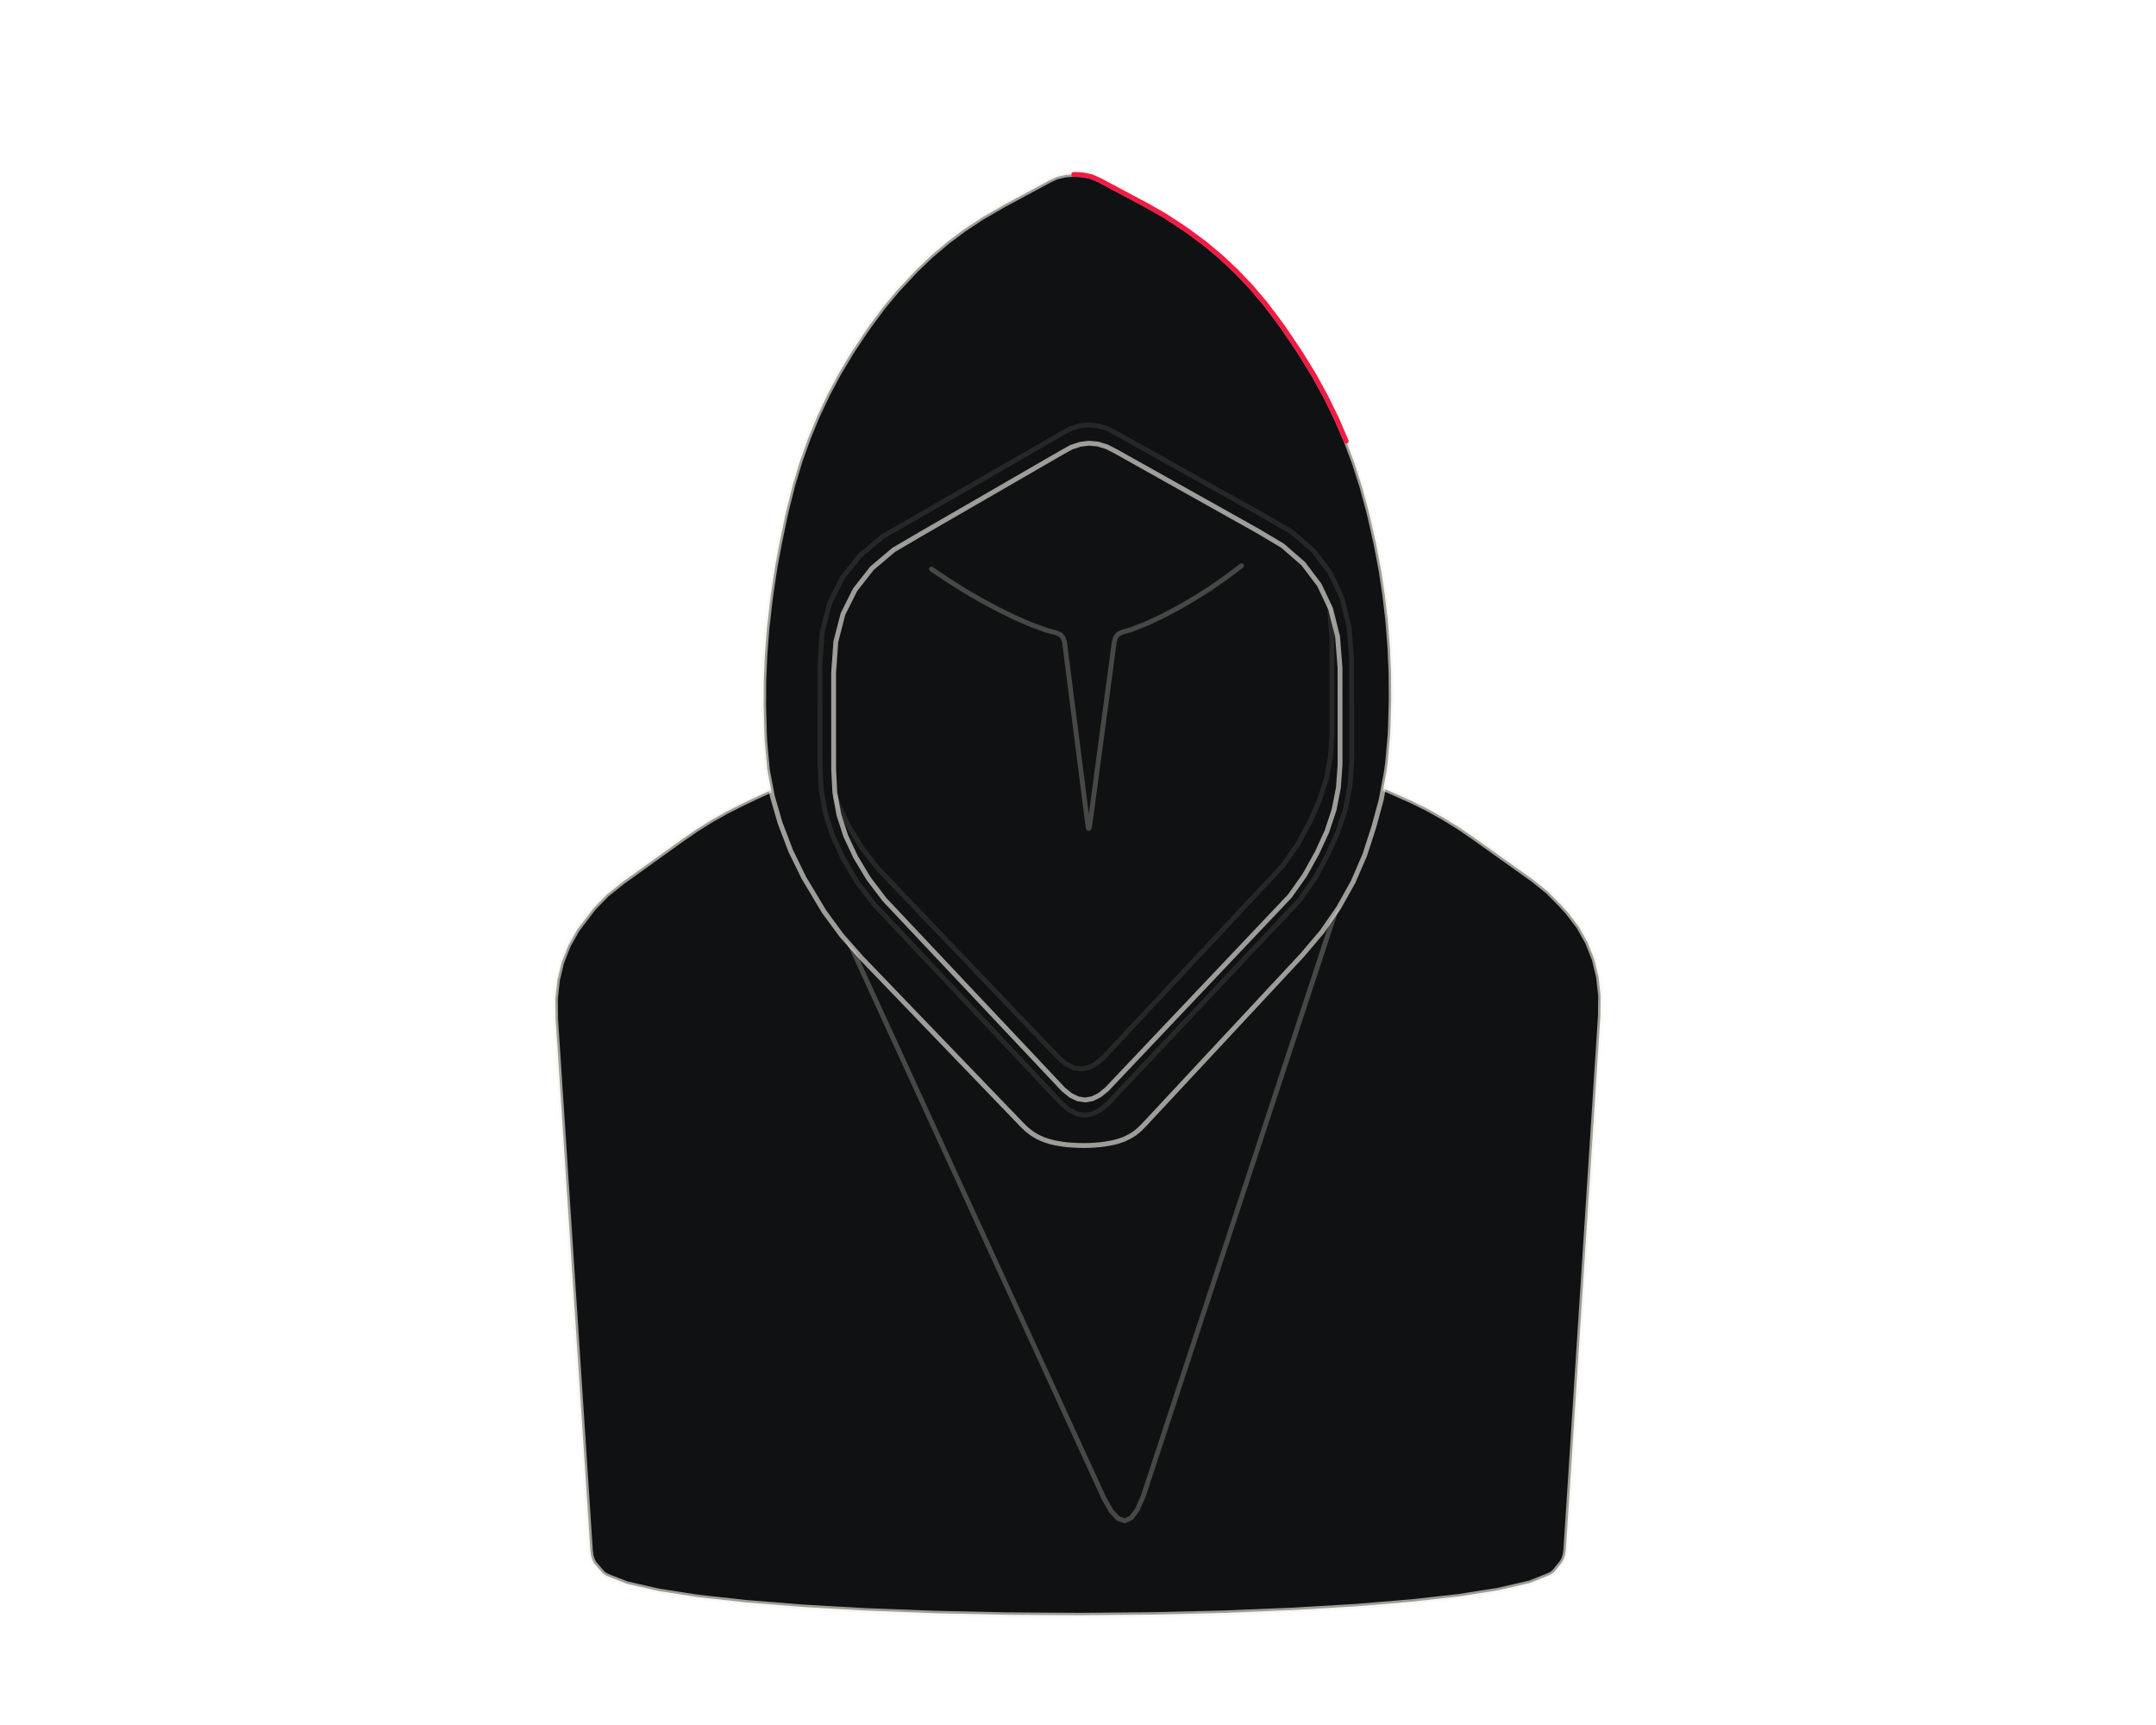
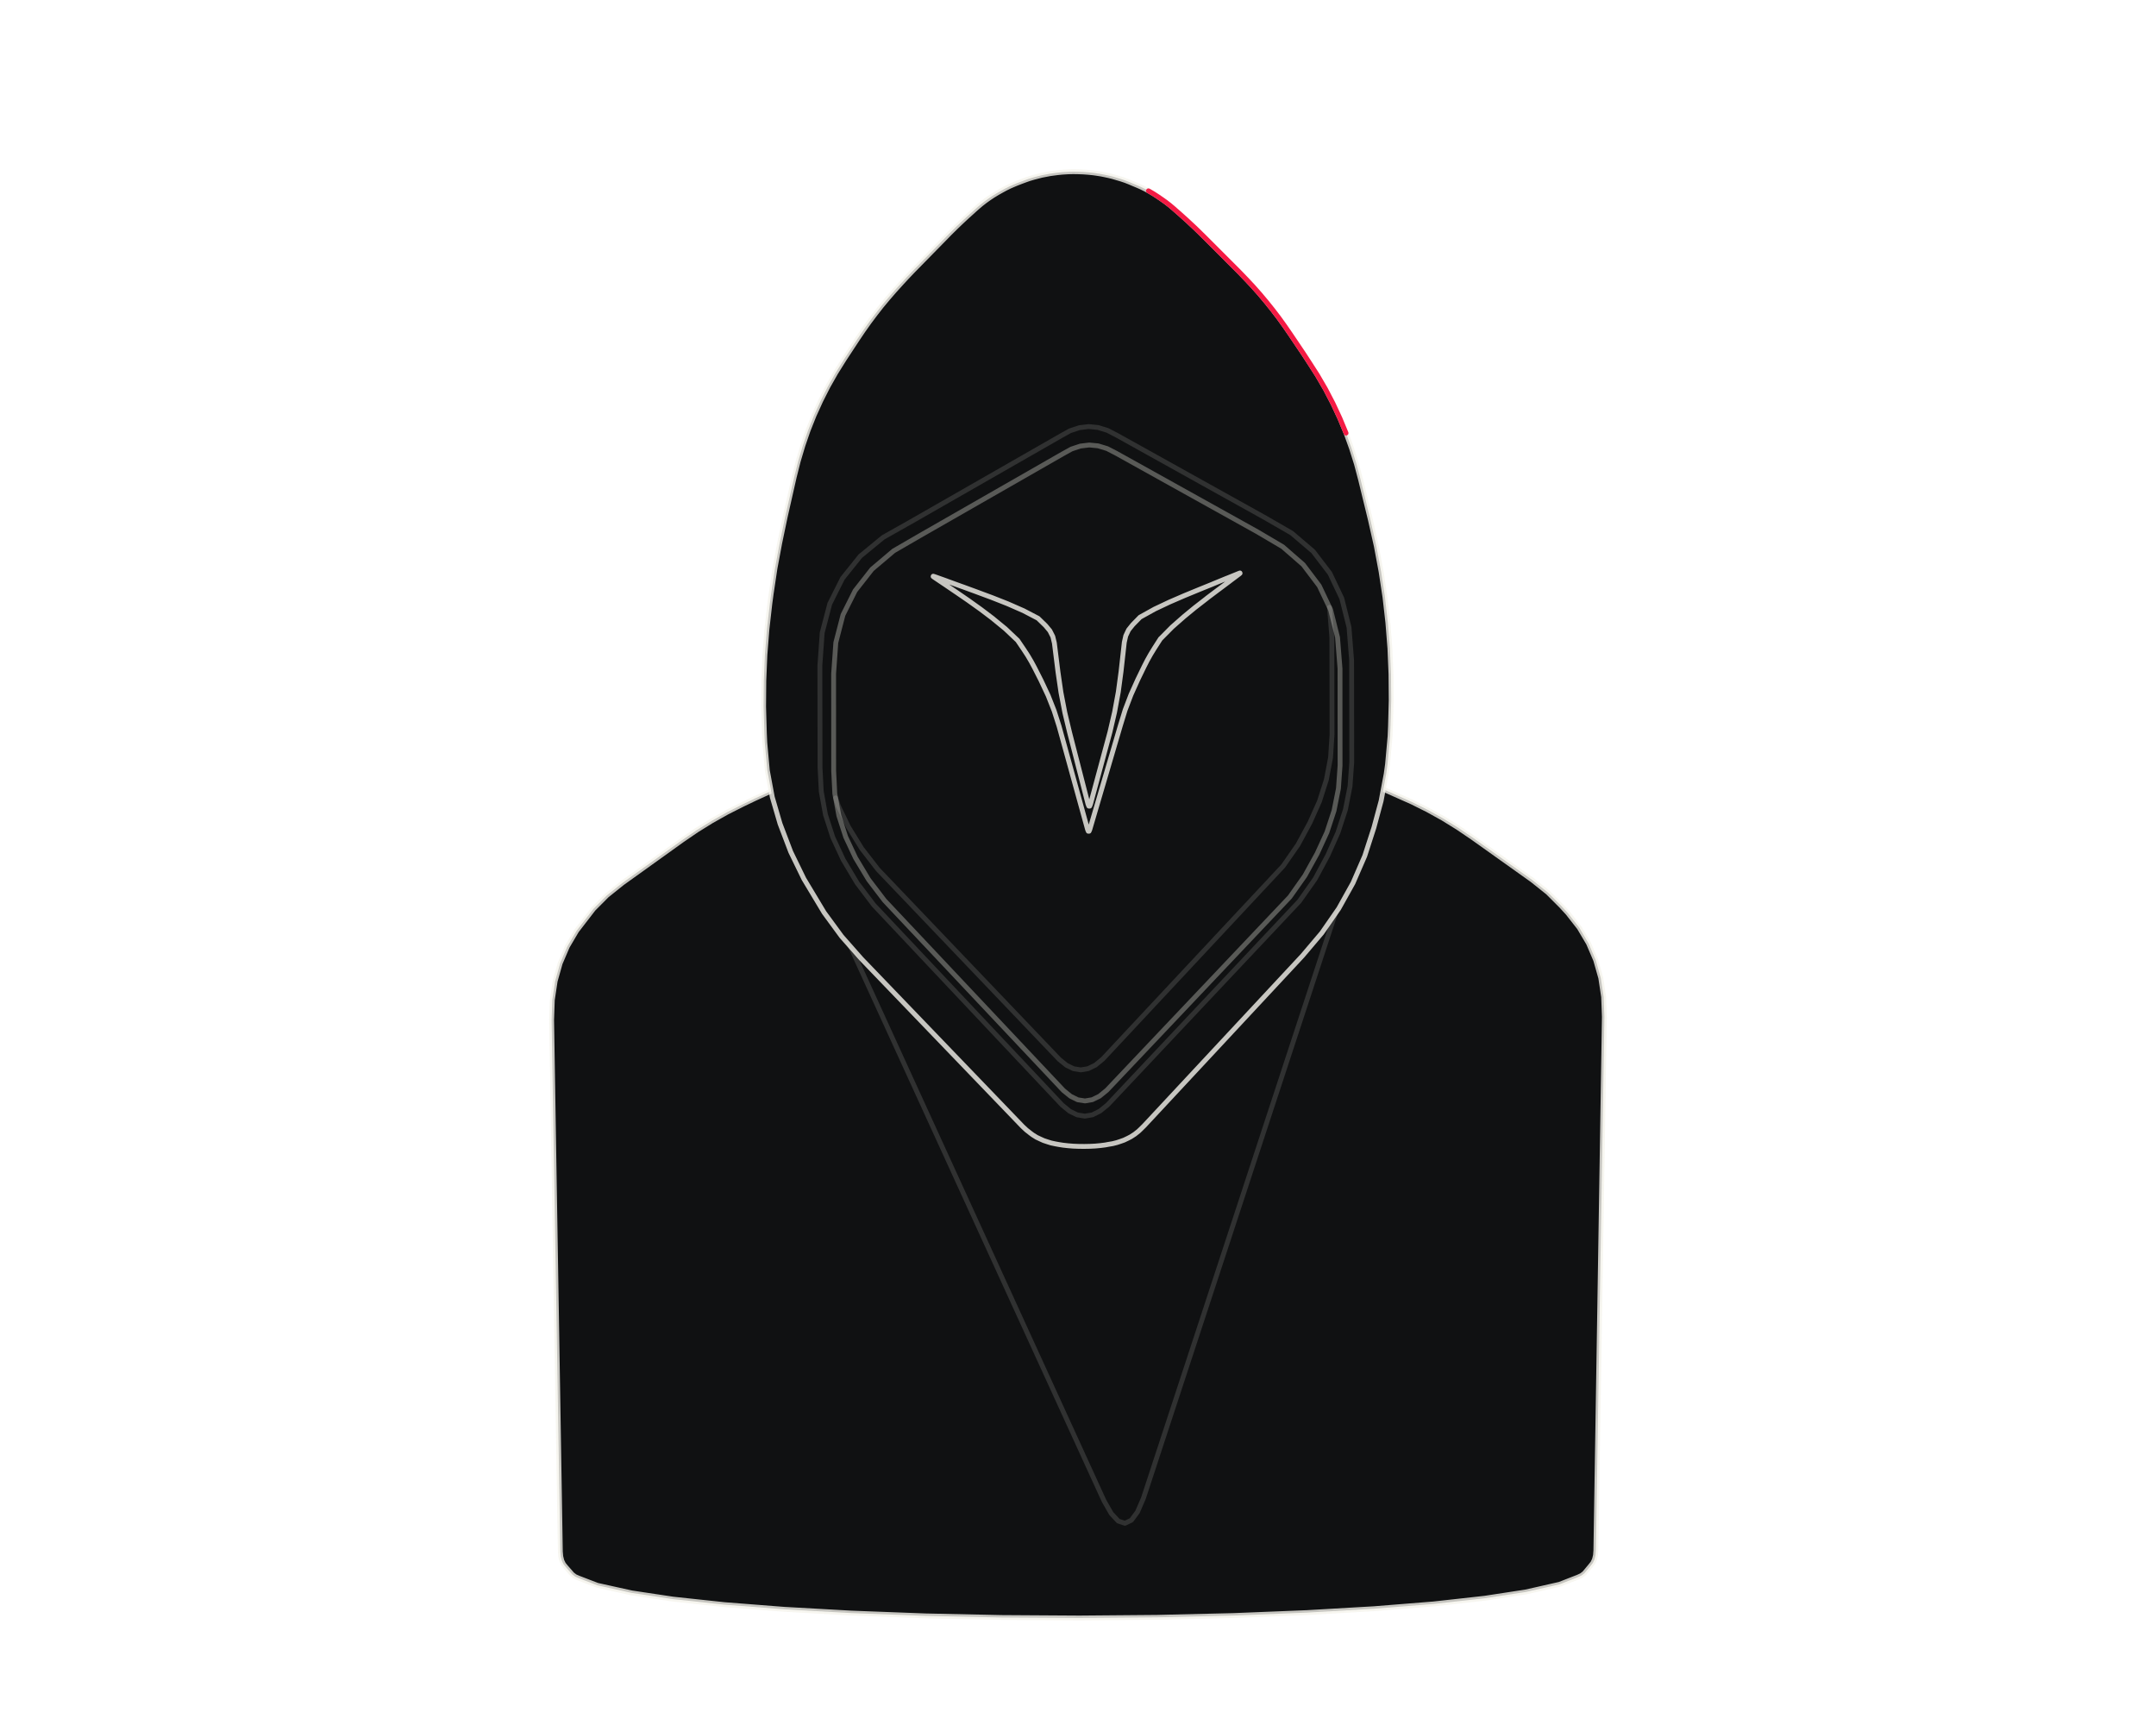
- <svg xmlns="http://www.w3.org/2000/svg" viewBox="0 0 400 320" width="400" height="320">
-   <g>
-     <path d="M103.04 185.3L103.42 181.8L104.22 178.5L105.44 175.4L107.08 172.48L110.16 168.43L112.61 165.93L115.48 163.63L126.55 155.69L129.27 153.82L132.05 152.09L134.9 150.49L137.81 149.03L140.02 147.97L142.89 146.66L145.82 145.48L148.81 144.44L154.81 142.63L169.14 138.58L173.02 137.56L174.16 137.29L178.31 136.46L179.32 136.3L182.7 135.79L183.54 135.68L187.16 135.27L191.54 134.93L195.48 134.74L199.52 134.66L203.58 134.71L207.55 134.87L211.97 135.18L215.66 135.57L216.49 135.66L219.96 136.15L220.96 136.31L225.22 137.1L226.34 137.36L229.11 138.05L230.34 138.36L244.62 142.31L247.73 143.19L250.78 144.08L253.76 145.1L256.68 146.26L261.94 148.6L264.85 150.04L267.7 151.63L270.49 153.34L273.21 155.19L284.28 163.08L287.15 165.37L289.61 167.86L290.83 169.2L292.9 171.91L294.54 174.82L295.77 177.93L296.57 181.23L296.96 184.74L296.92 188.44L290.51 287.47L290.39 288.36L290.16 289.13L289.82 289.79L288.75 291.11L288.3 291.64L287.74 292.06L287.07 292.35L283.88 293.63L278.62 294.85L277.91 295.01L270.78 296.13L261.91 297.13L251.52 297.99L239.85 298.68L227.21 299.2L226.93 299.21L213.75 299.52L200.24 299.64L186.72 299.55L173.53 299.26L173.25 299.25L160.58 298.77L148.89 298.1L138.45 297.26L129.52 296.28L122.34 295.17L121.63 295.01L116.31 293.8L113.05 292.53L112.38 292.24L111.82 291.83L110.68 290.51L110.23 289.98L109.89 289.33L109.66 288.56L109.54 287.67L103.08 188.98Z" style="fill:rgb(16, 17, 18);fill-opacity:1;stroke:rgba(245, 243, 236, 0.62);stroke-opacity:1;stroke-width:0.9px;stroke-linecap:round;stroke-linejoin:round;vector-effect:non-scaling-stroke" />
-     <path d="M145.36 148.24L145.36 148.24L145.36 148.24L145.36 148.24L145.36 148.24L145.36 148.25L145.36 148.26L204.83 277.98L206.17 280.33L207.46 281.71L208.71 282.12L209.9 281.55L211.03 280.01L212.12 277.51L254.77 147.87L254.77 147.86L254.77 147.86L254.77 147.85L254.77 147.85L254.77 147.85L254.77 147.85" style="fill:none;fill-opacity:1;stroke:rgba(245, 243, 236, 0.24);stroke-opacity:1;stroke-width:0.9px;stroke-linecap:round;stroke-linejoin:round;vector-effect:non-scaling-stroke" />
-     <path d="M141.68 130.92L141.71 126.12L141.92 121.33L142.29 116.55L142.84 111.78L143.07 109.99L143.78 105.26L144.66 100.56L145.67 95.72L146.01 94.27L147.12 89.86L148.43 85.54L149.94 81.32L151.64 77.19L153.55 73.16L155.65 69.22L157.95 65.38L160.44 61.63L161.41 60.25L163.84 56.98L166.42 53.88L167.37 52.85L170.03 50.01L172.83 47.34L175.78 44.85L178.87 42.54L182.11 40.4L185.5 38.44L186.25 38.01L194.79 33.41L195.86 32.92L196.14 32.81L196.51 32.72L197.26 32.55L197.59 32.48L197.95 32.43L198.35 32.4L198.77 32.37L199.21 32.36L199.65 32.36L200.09 32.38L200.51 32.41L200.89 32.45L201.25 32.5L201.55 32.57L202.34 32.75L202.68 32.85L202.94 32.96L204.04 33.45L212.85 38.15L216.16 40.04L219.33 42.12L220.28 42.76L223.45 45.1L226.47 47.62L229.35 50.32L232.09 53.19L234.68 56.24L237.12 59.46L238.09 60.81L240.6 64.51L241.46 65.81L243.83 69.68L246 73.64L247.98 77.69L249.76 81.84L251.34 86.08L252.72 90.41L253.91 94.83L254.26 96.29L255.35 101.14L256.24 105.85L256.95 110.59L257.5 115.34L257.87 120.11L258.08 124.9L258.11 129.7L257.98 134.53L257.9 136.38L257.44 141.59L257.18 143.4L256.25 148.39L254.9 153.36L253.2 158.62L251.03 163.62L248.37 168.38L245.24 172.89L241.64 177.14L212.27 208.66L211.58 209.35L211.23 209.68L210.53 210.24L209.79 210.71L209.27 210.98L208.55 211.33L207.89 211.56L207.2 211.79L206.46 211.97L205.58 212.13L205.05 212.22L204.17 212.34L203.22 212.42L202.21 212.48L201.17 212.5L200.13 212.49L199.11 212.44L198.13 212.37L197.23 212.27L196.42 212.13L195.81 212.03L195.02 211.85L194.37 211.65L193.63 211.41L193.09 211.17L192.32 210.8L191.58 210.34L191.17 210.04L190.43 209.46L189.72 208.78L159.82 177.7L156.14 173.53L152.9 169.12L149.15 162.86L146.71 157.87L144.72 152.64L143.29 147.7L142.36 142.75L141.89 137.58L141.81 135.74Z" style="fill:rgb(16, 17, 18);fill-opacity:1;stroke:rgba(245, 243, 236, 0.62);stroke-opacity:1;stroke-width:0.9px;stroke-linecap:round;stroke-linejoin:round;vector-effect:non-scaling-stroke" />
-     <path d="M199.21 32.36L199.65 32.36L200.09 32.38L200.51 32.41L200.89 32.45L201.25 32.5L201.55 32.57L202.34 32.75L202.68 32.85L202.94 32.96L204.04 33.45L212.85 38.15L216.16 40.04L219.33 42.12L220.28 42.76L223.45 45.1L226.47 47.62L229.35 50.32L232.09 53.19L234.68 56.24L237.12 59.46L238.09 60.81L240.6 64.51L241.46 65.81L243.83 69.68L246 73.64L247.98 77.69L249.76 81.84" style="fill:none;fill-opacity:1;stroke:rgb(244, 26, 68);stroke-opacity:1;stroke-width:0.9px;stroke-linecap:round;stroke-linejoin:round;vector-effect:non-scaling-stroke" />
-     <path d="M197.05 204.81L198.45 205.96L199.86 206.65L201.27 206.87L202.68 206.63L204.09 205.93L205.51 204.76L241.07 167.03L243.99 162.87L246.36 158.48L248.25 154.25L249.63 150.01L250.48 145.67L250.79 141.2L250.76 122.29L250.28 116.19L248.94 110.83L246.73 106.17L243.63 102.12L239.64 98.69L234.75 95.83L207.18 80.42L205.42 79.52L203.68 78.98L201.94 78.81L200.21 79.02L198.49 79.59L196.78 80.53L169.02 96.51L163.85 99.48L159.61 103L156.31 107.12L153.95 111.82L152.55 117.21L152.12 123.32L152.14 142.23L152.37 146.67L153.15 150.96L154.51 155.14L156.45 159.3L159.01 163.62L162.11 167.69Z" style="fill:none;fill-opacity:1;stroke:rgba(245, 243, 236, 0.1);stroke-opacity:1;stroke-width:0.9px;stroke-linecap:round;stroke-linejoin:round;vector-effect:non-scaling-stroke" />
-     <path d="M197.3 202.11L198.63 203.19L199.96 203.84L201.31 204.05L202.65 203.83L204 203.16L205.36 202.06L239.3 166.23L242.09 162.29L244.36 158.19L246.18 154.23L247.51 150.22L248.32 146.09L248.62 141.83L248.61 123.85L248.15 118.05L246.87 112.94L244.77 108.5L241.8 104.58L237.98 101.25L233.31 98.47L207.04 83.75L205.37 82.89L203.71 82.38L202.05 82.22L200.41 82.42L198.77 82.96L197.14 83.86L170.71 99.13L165.8 102.01L161.78 105.41L158.65 109.4L156.4 113.89L155.07 119.03L154.66 124.83L154.67 142.81L154.89 147.04L155.63 151.13L156.91 155.08L158.74 158.98L161.16 163L164.1 166.87Z" style="fill:rgb(16, 17, 18);fill-opacity:1;stroke:none;stroke-opacity:1;stroke-width:0.9px;stroke-linecap:round;stroke-linejoin:round;vector-effect:non-scaling-stroke" />
-     <path d="M155.03 147.84L155.53 149.33L157.41 153.22L159.88 157.25L162.88 161.12L196.53 196.35L197.86 197.43L199.2 198.08L200.54 198.3L201.89 198.07L203.24 197.4L204.59 196.31L238.08 160.48L240.82 156.53L243.04 152.43L244.8 148.47L246.08 144.47L246.86 140.34L247.13 136.08L247.1 118.09L246.66 112.5" style="fill:none;fill-opacity:1;stroke:rgba(245, 243, 236, 0.1);stroke-opacity:1;stroke-width:0.9px;stroke-linecap:round;stroke-linejoin:round;vector-effect:non-scaling-stroke" />
-     <path d="M172.81 105.56L172.81 105.56L172.81 105.56L172.81 105.57L175.92 107.65L175.92 107.65L175.93 107.66L175.93 107.66L179.02 109.6L179.02 109.61L179.03 109.61L179.03 109.61L182.09 111.38L182.1 111.39L182.11 111.39L182.11 111.39L185.16 113.03L185.16 113.03L185.17 113.04L185.18 113.04L188.21 114.53L188.22 114.53L188.22 114.54L188.23 114.54L191.25 115.85L191.26 115.86L191.27 115.86L191.27 115.86L194.28 116.97L194.29 116.97L194.3 116.97L194.3 116.97L195.9 117.37L196.71 117.73L197.24 118.32L197.51 119.16L201.82 153.06L201.93 153.66L202.05 153.66L202.19 153.06L206.73 119.07L206.98 118.22L207.5 117.61L208.29 117.24L209.86 116.81L209.87 116.81L209.87 116.81L209.88 116.8L212.82 115.64L212.83 115.63L212.84 115.63L212.84 115.63L215.77 114.25L215.78 114.25L215.79 114.24L215.79 114.24L218.71 112.69L218.72 112.68L218.72 112.68L218.73 112.68L221.64 110.98L221.65 110.98L221.65 110.97L221.66 110.97L224.56 109.14L224.56 109.13L224.57 109.13L224.57 109.13L227.45 107.12L227.45 107.12L227.46 107.11L227.46 107.11L230.32 104.97L230.32 104.96L230.32 104.96L230.32 104.96" style="fill:none;fill-opacity:1;stroke:rgba(245, 243, 236, 0.24);stroke-opacity:1;stroke-width:0.9px;stroke-linecap:round;stroke-linejoin:round;vector-effect:non-scaling-stroke" />
-     <path d="M197.3 202.11L198.63 203.19L199.96 203.84L201.31 204.05L202.65 203.83L204 203.16L205.36 202.06L239.3 166.23L242.09 162.29L244.36 158.19L246.18 154.23L247.51 150.22L248.32 146.09L248.62 141.83L248.61 123.85L248.15 118.05L246.87 112.94L244.77 108.5L241.8 104.58L237.98 101.25L233.31 98.47L207.04 83.75L205.37 82.89L203.71 82.38L202.05 82.22L200.41 82.42L198.77 82.96L197.14 83.86L170.71 99.13L165.8 102.01L161.78 105.41L158.65 109.4L156.4 113.89L155.07 119.03L154.66 124.83L154.67 142.81L154.89 147.04L155.63 151.13L156.91 155.08L158.74 158.98L161.16 163L164.1 166.87Z" style="fill:none;fill-opacity:1;stroke:rgba(245, 243, 236, 0.62);stroke-opacity:1;stroke-width:0.9px;stroke-linecap:round;stroke-linejoin:round;vector-effect:non-scaling-stroke" />
+ <svg xmlns="http://www.w3.org/2000/svg" viewBox="0 0 400 320">
+   <g id="figure">
+     <path d="M102.34 189.19L102.47 185.49L103 181.99L103.93 178.69L105.26 175.58L106.98 172.66L108.02 171.31L110.11 168.6L112.6 166.1L115.47 163.8L126.54 155.86L129.26 154L132.05 152.27L134.9 150.67L137.81 149.2L140.02 148.14L142.89 146.83L145.82 145.66L148.81 144.62L154.8 142.8L169.14 138.76L173.02 137.73L174.15 137.46L178.31 136.64L179.31 136.48L182.7 135.96L183.54 135.86L187.16 135.45L191.54 135.1L195.47 134.91L199.52 134.84L203.58 134.88L207.55 135.04L211.97 135.36L215.66 135.74L216.49 135.84L219.96 136.33L220.95 136.48L225.21 137.28L226.34 137.54L229.11 138.22L230.34 138.54L244.62 142.48L247.73 143.37L250.77 144.25L253.76 145.28L256.68 146.43L261.94 148.77L264.85 150.22L267.7 151.8L270.48 153.52L273.21 155.37L284.28 163.25L287.16 165.55L289.65 168.04L290.87 169.37L293 172.09L294.72 175L296.05 178.11L296.99 181.42L297.52 184.93L297.66 188.64L296.08 287.63L296.01 288.52L295.82 289.3L295.51 289.95L295.08 290.49L293.94 291.86L293.4 292.27L292.75 292.57L289.34 293.9L283.04 295.33L275.44 296.49L265.99 297.54L254.9 298.43L242.47 299.15L228.99 299.69L228.72 299.7L214.66 300.03L200.25 300.15L185.83 300.06L171.76 299.76L171.48 299.75L157.98 299.24L145.51 298.54L134.38 297.67L124.87 296.65L117.21 295.5L110.84 294.09L107.37 292.76L106.71 292.47L106.17 292.06L104.97 290.69L104.54 290.16L104.23 289.51L104.04 288.74L103.96 287.85Z" style="fill:rgb(16, 17, 18);fill-opacity:1;stroke:rgba(245, 243, 236, 0.8);stroke-opacity:1;stroke-width:0.9px;stroke-linecap:round;stroke-linejoin:round;vector-effect:non-scaling-stroke" />
+     <path d="M145.36 148.41L145.36 148.41L145.36 148.41L145.35 148.41L145.35 148.42L145.36 148.42L145.36 148.43L204.83 278.42L206.18 280.78L207.47 282.17L208.71 282.58L209.9 282.01L211.04 280.47L212.13 277.95L254.77 148.05L254.77 148.04L254.77 148.03L254.77 148.03L254.77 148.02L254.77 148.02L254.76 148.02" style="fill:none;fill-opacity:1;stroke:rgba(245, 243, 236, 0.14);stroke-opacity:1;stroke-width:0.9px;stroke-linecap:round;stroke-linejoin:round;vector-effect:non-scaling-stroke" />
+     <path d="M141.67 131.1L141.71 126.29L141.91 121.5L142.29 116.72L142.83 111.96L143.07 110.17L143.78 105.44L144.66 100.73L145.67 95.9L147.36 88.45L148.1 85.52L148.96 82.64L149.93 79.82L151.03 77.06L152.26 74.35L153.6 71.7L155.07 69.11L156.66 66.57L159.08 62.89L160.14 61.32L161.24 59.77L162.38 58.25L163.54 56.76L164.75 55.31L165.99 53.88L167.26 52.48L168.19 51.47L169.46 50.14L175.53 43.95L176.17 43.29L176.82 42.65L177.48 42L178.14 41.37L178.81 40.74L179.49 40.11L180.17 39.5L180.85 38.88L181.34 38.45L182.03 37.86L182.75 37.3L183.49 36.77L184.24 36.27L185.01 35.8L185.79 35.36L186.54 34.95L187.31 34.57L188.09 34.23L188.64 34L189.44 33.69L190.25 33.39L190.99 33.13L191.74 32.91L192.61 32.68L193.28 32.51L193.96 32.38L194.79 32.22L195.37 32.14L196.19 32.03L197.09 31.94L198.04 31.88L198.23 31.87L199.07 31.85L199.92 31.86L200.75 31.89L201 31.9L201.93 31.97L202.81 32.06L203.31 32.13L204.22 32.27L204.83 32.39L205.72 32.58L206.42 32.75L207.23 32.99L208.01 33.22L208.78 33.48L209.55 33.78L210.06 34L210.9 34.35L211.71 34.7L212.5 35.09L213.27 35.51L214.03 35.96L214.77 36.44L215.5 36.94L216.25 37.47L216.99 38.04L217.7 38.64L218.2 39.08L218.91 39.7L219.6 40.32L220.3 40.95L220.98 41.59L221.67 42.23L222.34 42.88L223.01 43.54L223.68 44.2L229.93 50.46L231.23 51.81L232.51 53.18L233.75 54.58L234.96 56.02L236.13 57.48L237.27 58.97L238.37 60.5L239.44 62.05L241.88 65.67L242.76 67.02L244.4 69.57L245.92 72.18L247.31 74.85L248.58 77.57L249.73 80.34L250.75 83.17L251.66 86.06L252.44 89L254.26 96.47L255.35 101.31L256.23 106.03L256.95 110.76L257.49 115.51L257.87 120.28L258.07 125.07L258.11 129.88L257.98 134.7L257.9 136.56L257.43 141.77L257.18 143.57L256.24 148.56L254.9 153.53L253.2 158.79L251.02 163.8L248.37 168.55L245.24 173.06L241.64 177.31L212.27 208.84L211.58 209.52L211.23 209.85L210.52 210.41L209.79 210.88L209.27 211.15L208.54 211.5L207.89 211.73L207.2 211.96L206.45 212.15L205.57 212.3L205.04 212.4L204.17 212.51L203.21 212.6L202.21 212.65L201.17 212.67L200.13 212.66L199.1 212.62L198.13 212.54L197.23 212.44L196.41 212.31L195.81 212.2L195.01 212.03L194.37 211.83L193.62 211.58L193.09 211.34L192.32 210.98L191.57 210.51L191.17 210.21L190.43 209.63L189.71 208.96L159.81 177.87L156.14 173.71L152.9 169.29L149.14 163.03L146.71 158.04L144.72 152.81L143.28 147.87L142.36 142.92L141.89 137.75L141.81 135.91Z" style="fill:rgb(16, 17, 18);fill-opacity:1;stroke:rgba(245, 243, 236, 0.8);stroke-opacity:1;stroke-width:0.9px;stroke-linecap:round;stroke-linejoin:round;vector-effect:non-scaling-stroke" />
+     <path d="M213.07 35.4L213.27 35.51L214.03 35.96L214.77 36.44L215.5 36.94L216.25 37.47L216.99 38.04L217.7 38.64L218.2 39.08L218.91 39.7L219.6 40.32L220.3 40.95L220.98 41.59L221.67 42.23L222.34 42.88L223.01 43.54L223.68 44.2L229.93 50.46L231.23 51.81L232.51 53.18L233.75 54.58L234.96 56.02L236.13 57.48L237.27 58.97L238.37 60.5L239.44 62.05L241.88 65.67L242.76 67.02L244.4 69.57L245.92 72.18L247.31 74.85L248.58 77.57L249.73 80.34" style="fill:none;fill-opacity:1;stroke:rgb(244, 26, 68);stroke-opacity:1;stroke-width:0.9px;stroke-linecap:round;stroke-linejoin:round;vector-effect:non-scaling-stroke" />
+     <path d="M197.05 204.98L198.45 206.13L199.86 206.82L201.27 207.05L202.68 206.81L204.09 206.1L205.51 204.94L241.06 167.2L243.99 163.05L246.35 158.66L248.24 154.42L249.62 150.18L250.47 145.85L250.79 141.38L250.76 122.46L250.28 116.36L248.94 111L246.73 106.35L243.63 102.29L239.64 98.89L234.77 96.08L207.22 80.75L205.46 79.84L203.71 79.3L201.98 79.13L200.25 79.34L198.53 79.91L196.82 80.86L169.04 96.76L163.86 99.68L159.61 103.17L156.31 107.29L153.95 112L152.54 117.38L152.11 123.49L152.14 142.4L152.37 146.84L153.15 151.13L154.5 155.31L156.44 159.48L159.01 163.79L162.1 167.87Z" style="fill:none;fill-opacity:1;stroke:rgba(245, 243, 236, 0.14);stroke-opacity:1;stroke-width:0.9px;stroke-linecap:round;stroke-linejoin:round;vector-effect:non-scaling-stroke" />
+     <path d="M197.29 202.28L198.62 203.36L199.96 204.02L201.3 204.23L202.65 204L204 203.34L205.35 202.24L239.3 166.41L242.09 162.46L244.36 158.36L246.18 154.4L247.5 150.39L248.32 146.27L248.62 142.01L248.61 124.02L248.15 118.23L246.87 113.12L244.76 108.68L241.79 104.75L237.98 101.43L233.32 98.68L207.08 84.08L205.41 83.22L203.74 82.71L202.09 82.55L200.44 82.75L198.81 83.29L197.18 84.19L170.72 99.34L165.8 102.19L161.78 105.59L158.65 109.58L156.4 114.07L155.07 119.2L154.66 125L154.67 142.98L154.88 147.22L155.63 151.3L156.9 155.25L158.73 159.15L161.15 163.18L164.1 167.05Z" style="fill:rgb(16, 17, 18);fill-opacity:1;stroke:none;stroke-opacity:1;stroke-width:0.9px;stroke-linecap:round;stroke-linejoin:round;vector-effect:non-scaling-stroke" />
+     <path d="M155.03 148.01L155.53 149.5L157.41 153.4L159.88 157.42L162.88 161.29L196.52 196.52L197.86 197.61L199.2 198.26L200.54 198.47L201.89 198.24L203.23 197.58L204.58 196.48L238.07 160.65L240.81 156.71L243.03 152.61L244.8 148.65L246.08 144.64L246.86 140.51L247.13 136.25L247.1 118.27L246.66 112.67" style="fill:none;fill-opacity:1;stroke:rgba(245, 243, 236, 0.14);stroke-opacity:1;stroke-width:0.9px;stroke-linecap:round;stroke-linejoin:round;vector-effect:non-scaling-stroke" />
+     <path d="M201.78 153.89L201.91 154.2L202.05 154.2L202.19 153.88L207.86 134.6L208.75 131.7L209.83 128.87L211.09 126.07L212.26 123.66L212.85 122.5L213.49 121.36L214.17 120.25L215.28 118.52L215.28 118.52L215.28 118.51L215.29 118.51L217.44 116.34L217.45 116.33L217.45 116.33L217.46 116.32L219.61 114.43L219.62 114.42L219.62 114.42L219.63 114.41L221.77 112.65L221.78 112.65L221.78 112.65L221.79 112.64L223.93 110.98L223.93 110.97L223.94 110.97L223.94 110.96L226.07 109.36L226.08 109.35L226.09 109.35L226.09 109.35L228.21 107.76L228.22 107.75L228.22 107.75L228.23 107.74L229.86 106.52L230.07 106.34L230.05 106.29L229.81 106.38L227.69 107.24L227.69 107.24L227.68 107.24L227.67 107.24L225.02 108.33L225.02 108.33L225.01 108.33L225.01 108.34L222.34 109.42L222.34 109.42L222.33 109.43L222.32 109.43L219.65 110.53L219.64 110.53L219.64 110.54L219.63 110.54L216.95 111.7L216.94 111.7L216.93 111.71L216.93 111.71L214.24 112.98L214.23 112.98L214.22 112.99L214.22 112.99L211.52 114.49L211.52 114.49L211.51 114.5L211.51 114.5L210.16 115.88L209.38 116.85L208.86 117.95L208.59 119.16L207.99 124.55L207.48 128.35L206.79 132.1L205.93 135.8L202.33 149.14L202.17 149.54L202.01 149.54L201.85 149.14L198.44 135.88L197.56 132.2L196.84 128.46L196.29 124.68L195.62 119.3L195.33 118.09L194.78 117.01L193.98 116.05L192.59 114.7L192.58 114.7L192.58 114.69L192.57 114.69L189.79 113.24L189.78 113.24L189.78 113.24L189.77 113.24L186.99 112.02L186.98 112.02L186.97 112.02L186.97 112.01L184.18 110.91L184.17 110.91L184.16 110.91L184.16 110.9L181.36 109.86L181.35 109.86L181.35 109.85L181.34 109.85L178.53 108.82L178.52 108.82L178.52 108.82L178.51 108.82L175.68 107.79L175.68 107.79L175.67 107.78L175.67 107.78L173.4 106.97L173.14 106.89L173.12 106.94L173.35 107.11L175.12 108.3L175.13 108.3L175.13 108.31L175.14 108.31L177.42 109.86L177.43 109.86L177.43 109.86L177.44 109.87L179.71 111.43L179.71 111.43L179.72 111.43L179.72 111.44L181.99 113.06L181.99 113.06L182 113.07L182 113.07L184.26 114.78L184.26 114.79L184.27 114.79L184.27 114.8L186.53 116.65L186.53 116.65L186.54 116.66L186.54 116.66L188.79 118.79L188.79 118.79L188.8 118.8L188.8 118.8L189.96 120.51L190.67 121.6L191.33 122.72L191.95 123.87L193.16 126.26L194.46 129.03L195.57 131.84L196.49 134.72Z" style="fill:rgb(16, 17, 18);fill-opacity:1;stroke:rgba(245, 243, 236, 0.8);stroke-opacity:1;stroke-width:0.9px;stroke-linecap:round;stroke-linejoin:round;vector-effect:non-scaling-stroke" />
+     <path d="M197.29 202.28L198.62 203.36L199.96 204.02L201.3 204.23L202.65 204L204 203.34L205.35 202.24L239.3 166.41L242.09 162.46L244.36 158.36L246.18 154.4L247.5 150.39L248.32 146.27L248.62 142.01L248.61 124.02L248.15 118.23L246.87 113.12L244.76 108.68L241.79 104.75L237.98 101.43L233.32 98.68L207.08 84.08L205.41 83.22L203.74 82.71L202.09 82.55L200.44 82.75L198.81 83.29L197.18 84.19L170.72 99.34L165.8 102.19L161.78 105.59L158.65 109.58L156.4 114.07L155.07 119.2L154.66 125L154.67 142.98L154.88 147.22L155.63 151.3L156.9 155.25L158.73 159.15L161.15 163.18L164.1 167.05Z" style="fill:none;fill-opacity:1;stroke:rgba(245, 243, 236, 0.32);stroke-opacity:1;stroke-width:0.9px;stroke-linecap:round;stroke-linejoin:round;vector-effect:non-scaling-stroke" />
  </g>
</svg>
